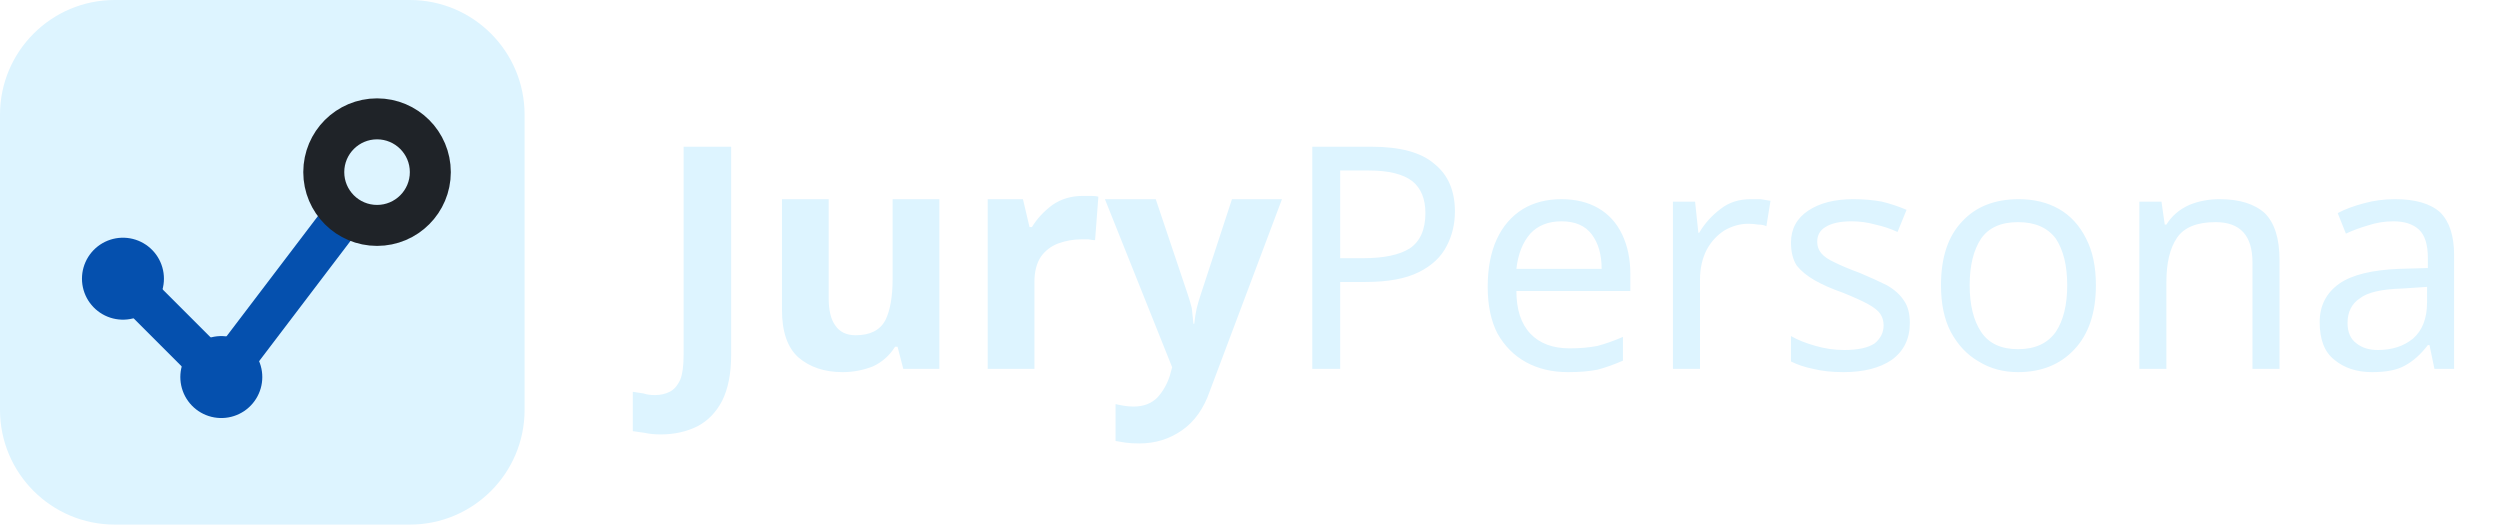
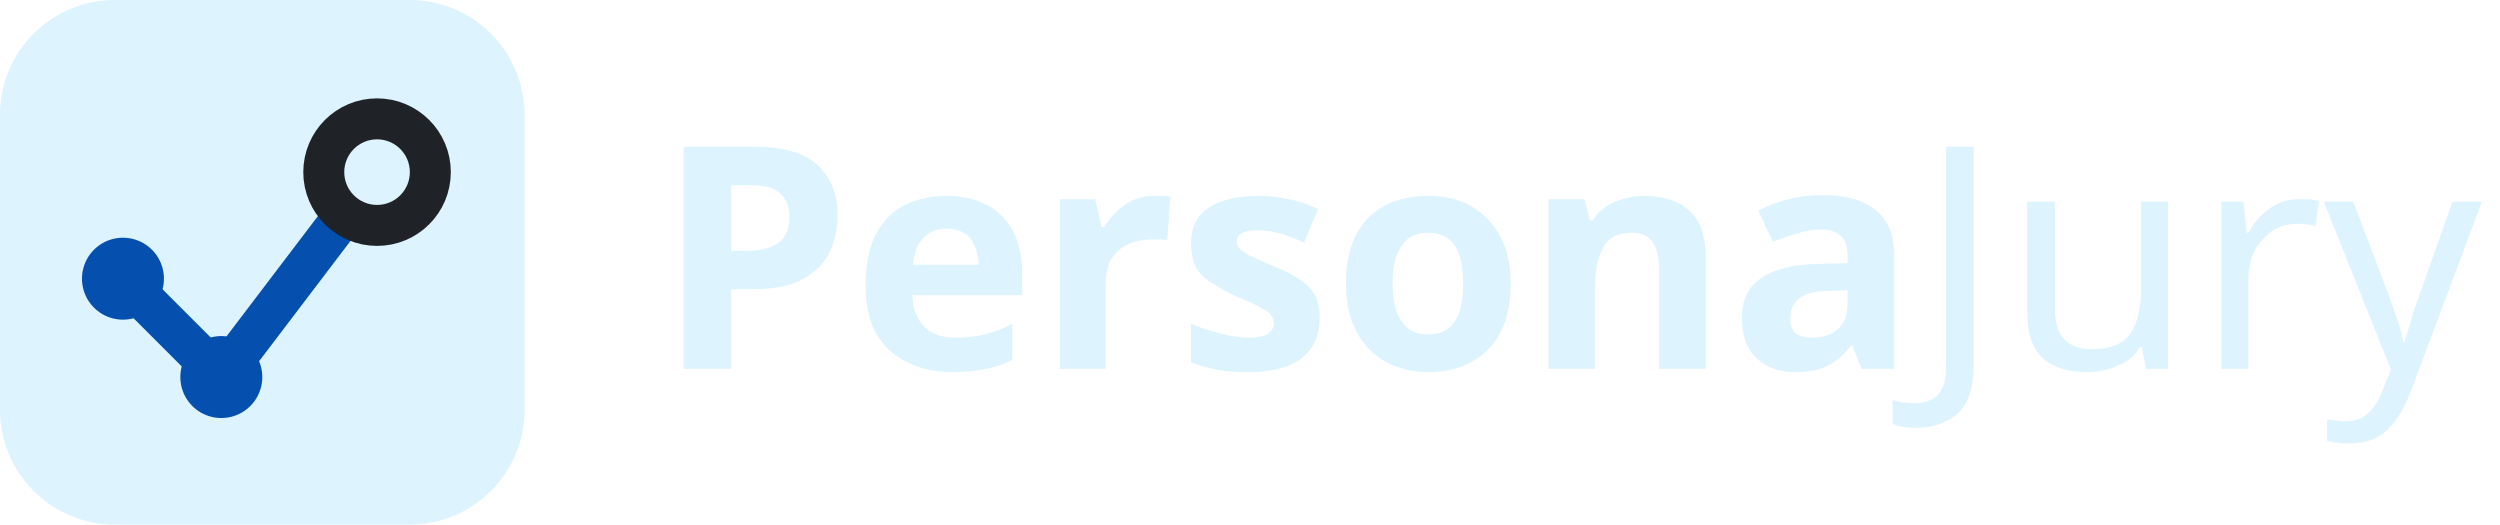
<svg xmlns="http://www.w3.org/2000/svg" viewBox="0 0 305 64" role="img" aria-labelledby="t">
  <rect width="64" height="64" rx="14" fill="#ddf4ff" />
  <path d="M15 34l12 12 19-25" fill="none" stroke="#0550ae" stroke-width="5" stroke-linecap="round" stroke-linejoin="round" />
  <path d="M15 34h0M27 46h0" stroke="#0550ae" stroke-width="10" stroke-linecap="round" />
  <circle cx="46" cy="21" r="6.5" fill="#ddf4ff" stroke="#1f2328" stroke-width="5" />
-   <path d="M80.6 53Q79.5 53 78.6 52.8Q77.8 52.7 77.2 52.6V47.8Q77.8 47.9 78.5 48Q79.1 48.2 79.9 48.2Q80.9 48.2 81.7 47.8Q82.5 47.4 83 46.3Q83.4 45.3 83.4 43.3V17.9H89.2V43.3Q89.2 46.7 88.1 48.9Q87 51 85.1 52Q83.1 53 80.6 53ZM114.6 24.3V45H110.2L109.5 42.3H109.2Q108.2 43.9 106.5 44.7Q104.7 45.4 102.8 45.4Q99.5 45.4 97.4 43.6Q95.4 41.8 95.4 37.8V24.3H101.1V36.4Q101.1 38.6 101.9 39.7Q102.7 40.9 104.4 40.9Q107 40.9 108 39.1Q108.9 37.3 108.9 34V24.3ZM132.1 23.9Q132.5 23.9 133.1 23.9Q133.7 23.9 134 24L133.6 29.3Q133.3 29.3 132.8 29.2Q132.3 29.2 131.9 29.2Q130.5 29.2 129.1 29.7Q127.8 30.2 127 31.3Q126.2 32.5 126.2 34.4V45H120.5V24.3H124.8L125.6 27.7H125.9Q126.8 26.2 128.4 25Q130 23.9 132.1 23.9ZM134.8 24.3H141L144.9 35.9Q145.2 36.8 145.4 37.6Q145.5 38.5 145.6 39.5H145.7Q145.8 38.5 146 37.6Q146.2 36.8 146.5 35.9L150.3 24.3H156.4L147.6 47.7Q146.5 50.9 144.2 52.5Q141.9 54.1 139 54.1Q138 54.1 137.3 54Q136.6 53.9 136.1 53.8V49.3Q136.5 49.4 137.1 49.5Q137.7 49.6 138.3 49.6Q140.1 49.6 141.2 48.5Q142.2 47.4 142.7 45.9L143 44.8ZM167.3 17.9Q172.6 17.9 175 20Q177.5 22 177.5 25.8Q177.5 28.1 176.5 30Q175.5 32 173.1 33.2Q170.7 34.4 166.6 34.4H163.5V45H160.1V17.9ZM167 20.8H163.5V31.5H166.3Q170.1 31.5 172 30.3Q173.9 29 173.9 26Q173.9 23.4 172.3 22.1Q170.6 20.8 167 20.8ZM190.5 24.3Q193.1 24.3 195 25.4Q196.9 26.5 197.9 28.6Q198.9 30.7 198.9 33.4V35.5H185Q185 38.9 186.7 40.7Q188.4 42.5 191.5 42.5Q193.4 42.5 194.9 42.2Q196.4 41.8 198 41.1V44Q196.4 44.7 194.9 45.1Q193.4 45.4 191.3 45.4Q188.4 45.4 186.2 44.2Q184 43 182.7 40.7Q181.5 38.4 181.5 35Q181.5 31.6 182.6 29.2Q183.7 26.8 185.8 25.5Q187.8 24.3 190.5 24.3ZM190.5 27Q188.1 27 186.7 28.5Q185.3 30.1 185 32.8H195.4Q195.4 30.2 194.2 28.6Q193 27 190.5 27ZM213.6 24.3Q214.1 24.3 214.8 24.3Q215.5 24.4 216 24.5L215.5 27.6Q215.1 27.4 214.5 27.4Q213.9 27.3 213.3 27.3Q211.8 27.3 210.4 28.1Q209 29 208.2 30.5Q207.4 32.1 207.4 34.1V45H204.1V24.6H206.8L207.2 28.4H207.3Q208.3 26.7 209.9 25.5Q211.4 24.3 213.6 24.3ZM233 39.4Q233 42.3 230.8 43.9Q228.6 45.4 224.9 45.4Q222.8 45.4 221.2 45Q219.7 44.7 218.5 44.1V41Q219.7 41.7 221.5 42.2Q223.2 42.7 225 42.7Q227.5 42.7 228.7 41.9Q229.8 41 229.8 39.7Q229.8 38.9 229.4 38.3Q229 37.7 227.9 37.1Q226.8 36.5 224.8 35.7Q222.8 35 221.4 34.2Q220 33.4 219.2 32.4Q218.5 31.3 218.5 29.6Q218.5 27.1 220.6 25.7Q222.7 24.3 226.1 24.3Q228 24.3 229.6 24.6Q231.2 25 232.6 25.6L231.5 28.3Q230.2 27.7 228.8 27.4Q227.4 27 225.9 27Q223.8 27 222.7 27.7Q221.7 28.3 221.7 29.5Q221.7 30.3 222.2 30.9Q222.7 31.5 223.8 32Q225 32.6 226.9 33.3Q228.8 34.1 230.2 34.8Q231.6 35.6 232.3 36.7Q233 37.7 233 39.4ZM255.7 34.8Q255.7 39.8 253.1 42.6Q250.5 45.4 246.2 45.4Q243.5 45.4 241.4 44.1Q239.3 42.9 238 40.5Q236.8 38.2 236.8 34.8Q236.8 29.7 239.4 27Q241.9 24.3 246.3 24.3Q249.1 24.3 251.2 25.5Q253.3 26.7 254.5 29.1Q255.7 31.4 255.7 34.8ZM240.3 34.8Q240.3 38.4 241.7 40.5Q243.1 42.6 246.2 42.6Q249.3 42.6 250.8 40.5Q252.2 38.4 252.2 34.8Q252.2 31.2 250.8 29.1Q249.3 27.1 246.2 27.1Q243.1 27.1 241.7 29.1Q240.3 31.2 240.3 34.8ZM270.8 24.3Q274.4 24.3 276.3 26Q278.1 27.8 278.1 31.7V45H274.8V32Q274.8 27.1 270.3 27.1Q266.9 27.1 265.6 29Q264.3 30.9 264.3 34.4V45H261V24.6H263.7L264.1 27.4H264.3Q265.3 25.8 267.1 25Q268.8 24.3 270.8 24.3ZM292.2 24.3Q295.9 24.3 297.7 25.9Q299.4 27.6 299.4 31.1V45H297L296.4 42.1H296.2Q294.9 43.8 293.4 44.6Q292 45.4 289.4 45.4Q286.6 45.4 284.8 43.9Q283 42.5 283 39.3Q283 36.3 285.4 34.6Q287.7 33 292.7 32.8L296.2 32.7V31.5Q296.2 29 295.1 28Q294 27 292 27Q290.4 27 288.9 27.5Q287.5 27.9 286.2 28.5L285.2 26Q286.5 25.3 288.4 24.8Q290.2 24.3 292.2 24.3ZM293.1 35.2Q289.3 35.3 287.9 36.4Q286.4 37.4 286.4 39.4Q286.4 41.1 287.5 41.9Q288.5 42.7 290.1 42.7Q292.7 42.7 294.4 41.3Q296.1 39.8 296.1 36.9V35Z" fill="#ddf4ff" />
+   <path d="M92.1 17.9Q97.3 17.9 99.7 20.1Q102.2 22.4 102.2 26.3Q102.2 28.7 101.2 30.8Q100.2 32.8 97.9 34.1Q95.6 35.3 91.6 35.3H89.2V45H83.4V17.9ZM91.8 22.6H89.2V30.6H91.1Q93.5 30.6 94.9 29.7Q96.3 28.7 96.3 26.5Q96.3 22.6 91.8 22.6ZM115.4 23.9Q119.7 23.9 122.2 26.3Q124.7 28.8 124.7 33.3V36H111.3Q111.4 38.4 112.7 39.8Q114.1 41.2 116.5 41.2Q118.5 41.2 120.1 40.8Q121.8 40.4 123.5 39.5V43.9Q122 44.7 120.3 45Q118.6 45.4 116.2 45.4Q113.1 45.4 110.7 44.2Q108.3 43.1 106.9 40.7Q105.6 38.4 105.6 34.8Q105.6 31.1 106.8 28.7Q108 26.3 110.2 25.1Q112.5 23.9 115.4 23.9ZM115.4 27.9Q113.8 27.9 112.7 29Q111.6 30 111.4 32.3H119.4Q119.3 30.4 118.4 29.1Q117.4 27.9 115.4 27.9ZM140.9 23.9Q141.3 23.9 141.9 23.9Q142.4 23.9 142.8 24L142.4 29.3Q142.1 29.3 141.6 29.2Q141.1 29.2 140.7 29.2Q139.2 29.2 137.9 29.7Q136.6 30.2 135.8 31.3Q134.9 32.5 134.9 34.4V45H129.3V24.3H133.6L134.4 27.7H134.7Q135.6 26.2 137.2 25Q138.8 23.9 140.9 23.9ZM161 38.8Q161 42 158.8 43.7Q156.6 45.4 152.2 45.4Q150 45.4 148.4 45.1Q146.9 44.8 145.3 44.2V39.5Q147 40.2 148.9 40.7Q150.9 41.2 152.4 41.2Q154 41.2 154.7 40.7Q155.4 40.2 155.4 39.5Q155.4 38.9 155.1 38.5Q154.9 38.1 153.9 37.6Q153 37 150.9 36.2Q149 35.3 147.8 34.5Q146.5 33.7 145.9 32.6Q145.3 31.4 145.3 29.6Q145.3 26.8 147.5 25.3Q149.8 23.9 153.5 23.9Q155.4 23.9 157.2 24.3Q158.9 24.6 160.8 25.5L159.1 29.6Q157.6 28.9 156.2 28.5Q154.8 28.1 153.4 28.1Q150.9 28.1 150.9 29.4Q150.9 29.9 151.2 30.3Q151.6 30.7 152.5 31.2Q153.4 31.6 155.2 32.4Q157 33.1 158.3 33.9Q159.6 34.7 160.3 35.8Q161 37 161 38.8ZM184.3 34.6Q184.3 39.8 181.6 42.6Q178.8 45.4 174.2 45.4Q171.3 45.4 169 44.1Q166.8 42.9 165.5 40.5Q164.2 38 164.2 34.6Q164.2 29.4 166.9 26.6Q169.6 23.9 174.3 23.9Q177.2 23.9 179.4 25.1Q181.7 26.4 183 28.8Q184.3 31.1 184.3 34.6ZM169.9 34.6Q169.9 37.7 171 39.2Q172 40.8 174.2 40.8Q176.5 40.8 177.5 39.2Q178.5 37.7 178.5 34.6Q178.5 31.5 177.5 30Q176.5 28.4 174.2 28.4Q172 28.4 171 30Q169.9 31.5 169.9 34.6ZM200.7 23.9Q204.1 23.9 206.1 25.7Q208.1 27.5 208.1 31.5V45H202.4V32.9Q202.4 30.6 201.6 29.5Q200.8 28.4 199.1 28.4Q196.5 28.4 195.6 30.2Q194.6 31.9 194.6 35.2V45H188.9V24.3H193.3L194 26.9H194.3Q195.3 25.3 197.1 24.6Q198.8 23.9 200.7 23.9ZM222.4 23.8Q226.6 23.8 228.8 25.6Q231.1 27.4 231.1 31.2V45H227.1L226 42.2H225.8Q224.5 43.9 223 44.6Q221.6 45.4 219 45.4Q216.2 45.4 214.4 43.8Q212.5 42.1 212.5 38.8Q212.5 35.5 214.9 33.9Q217.2 32.3 221.8 32.2L225.4 32.1V31.2Q225.4 29.5 224.6 28.8Q223.7 28 222.2 28Q220.7 28 219.2 28.5Q217.8 28.9 216.3 29.5L214.5 25.7Q216.2 24.8 218.2 24.3Q220.2 23.8 222.4 23.8ZM223.2 35.5Q220.5 35.5 219.4 36.5Q218.4 37.4 218.4 38.8Q218.4 40.1 219.1 40.7Q219.9 41.2 221.1 41.2Q222.9 41.2 224.2 40.2Q225.4 39.1 225.4 37.1V35.4ZM233.7 52.2Q232.8 52.2 232.2 52.1Q231.5 52 230.9 51.7V48.8Q231.5 49 232.2 49.1Q232.9 49.2 233.7 49.2Q234.6 49.2 235.5 48.8Q236.3 48.5 236.9 47.5Q237.4 46.6 237.4 44.8V17.9H240.8V44.6Q240.8 48.5 238.9 50.4Q236.9 52.2 233.7 52.2ZM264.5 24.6V45H261.8L261.3 42.3H261.1Q260.2 43.9 258.4 44.6Q256.7 45.4 254.7 45.4Q251 45.4 249.1 43.6Q247.3 41.8 247.3 38V24.6H250.7V37.7Q250.7 42.6 255.2 42.6Q258.6 42.6 259.9 40.7Q261.2 38.8 261.2 35.2V24.6ZM280.5 24.3Q281.1 24.3 281.7 24.3Q282.4 24.4 282.9 24.5L282.5 27.6Q282 27.4 281.4 27.4Q280.8 27.3 280.3 27.3Q278.7 27.3 277.3 28.1Q276 29 275.1 30.5Q274.3 32.1 274.3 34.1V45H271V24.6H273.7L274.1 28.4H274.3Q275.2 26.7 276.8 25.5Q278.4 24.3 280.5 24.3ZM283.5 24.6H287.1L291.5 36.2Q292 37.7 292.5 39.1Q293 40.5 293.2 41.8H293.3Q293.6 40.8 294.1 39.3Q294.5 37.7 295.1 36.2L299.2 24.6H302.8L294.1 47.8Q293 50.7 291.3 52.4Q289.6 54.1 286.6 54.1Q285.7 54.1 285 54Q284.4 53.9 283.9 53.8V51.2Q284.3 51.2 284.9 51.3Q285.5 51.4 286.1 51.4Q287.9 51.4 288.9 50.4Q290 49.4 290.6 47.8L291.7 45.1Z" fill="#ddf4ff" />
</svg>
